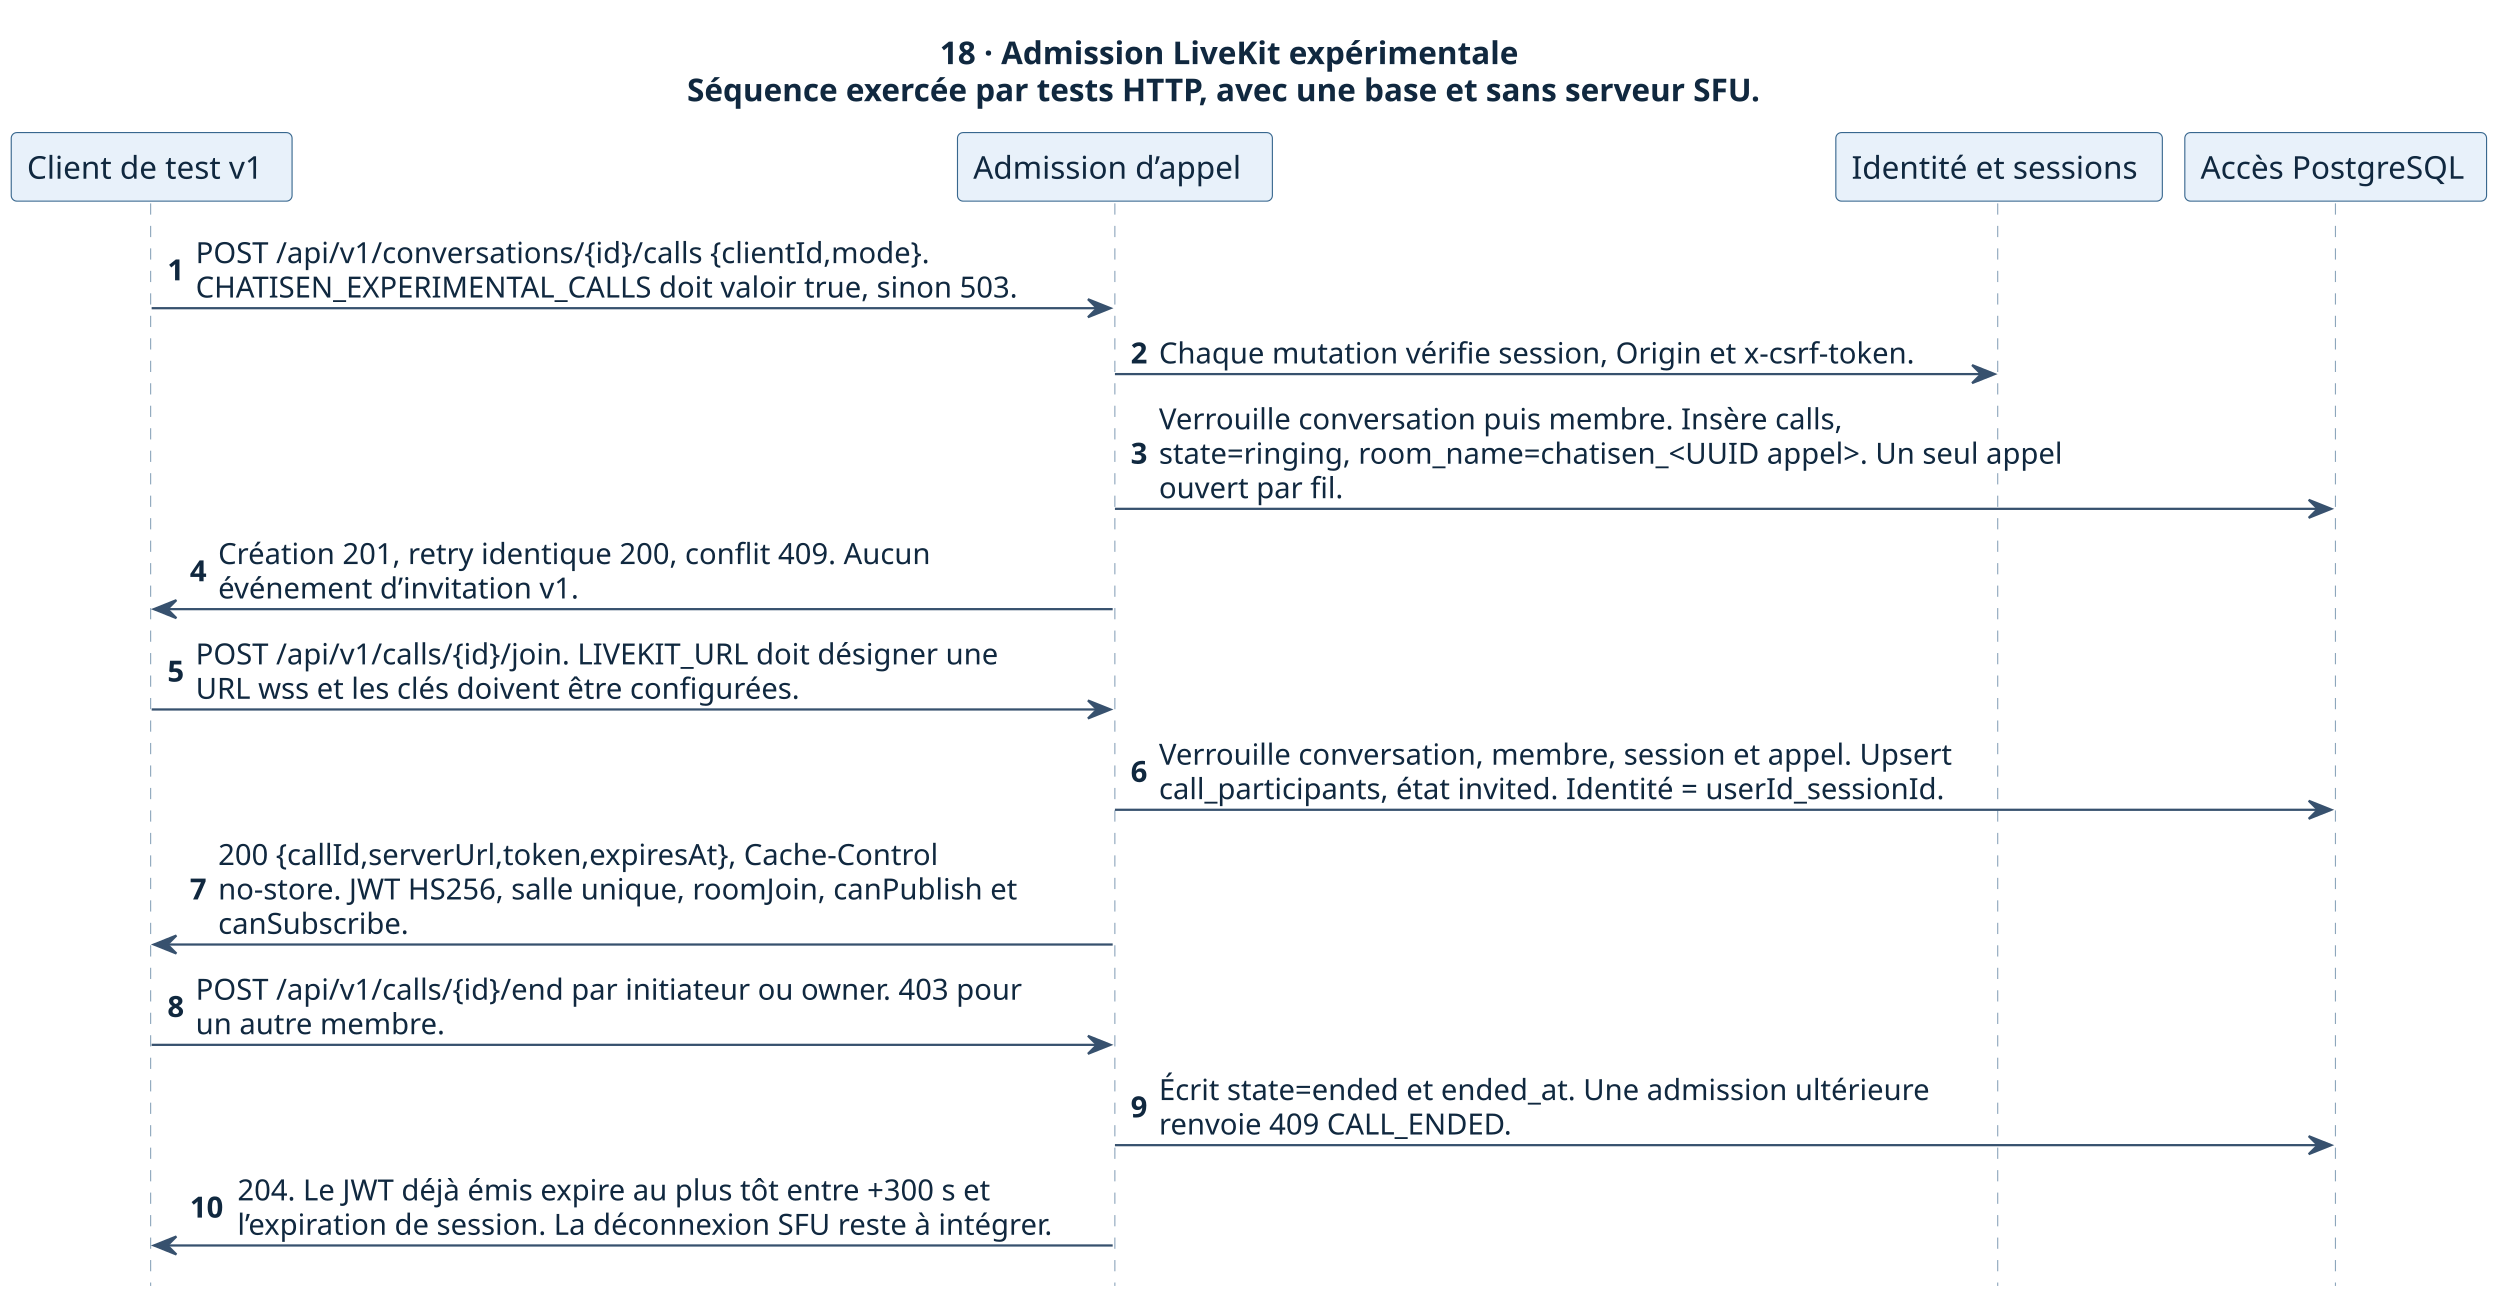
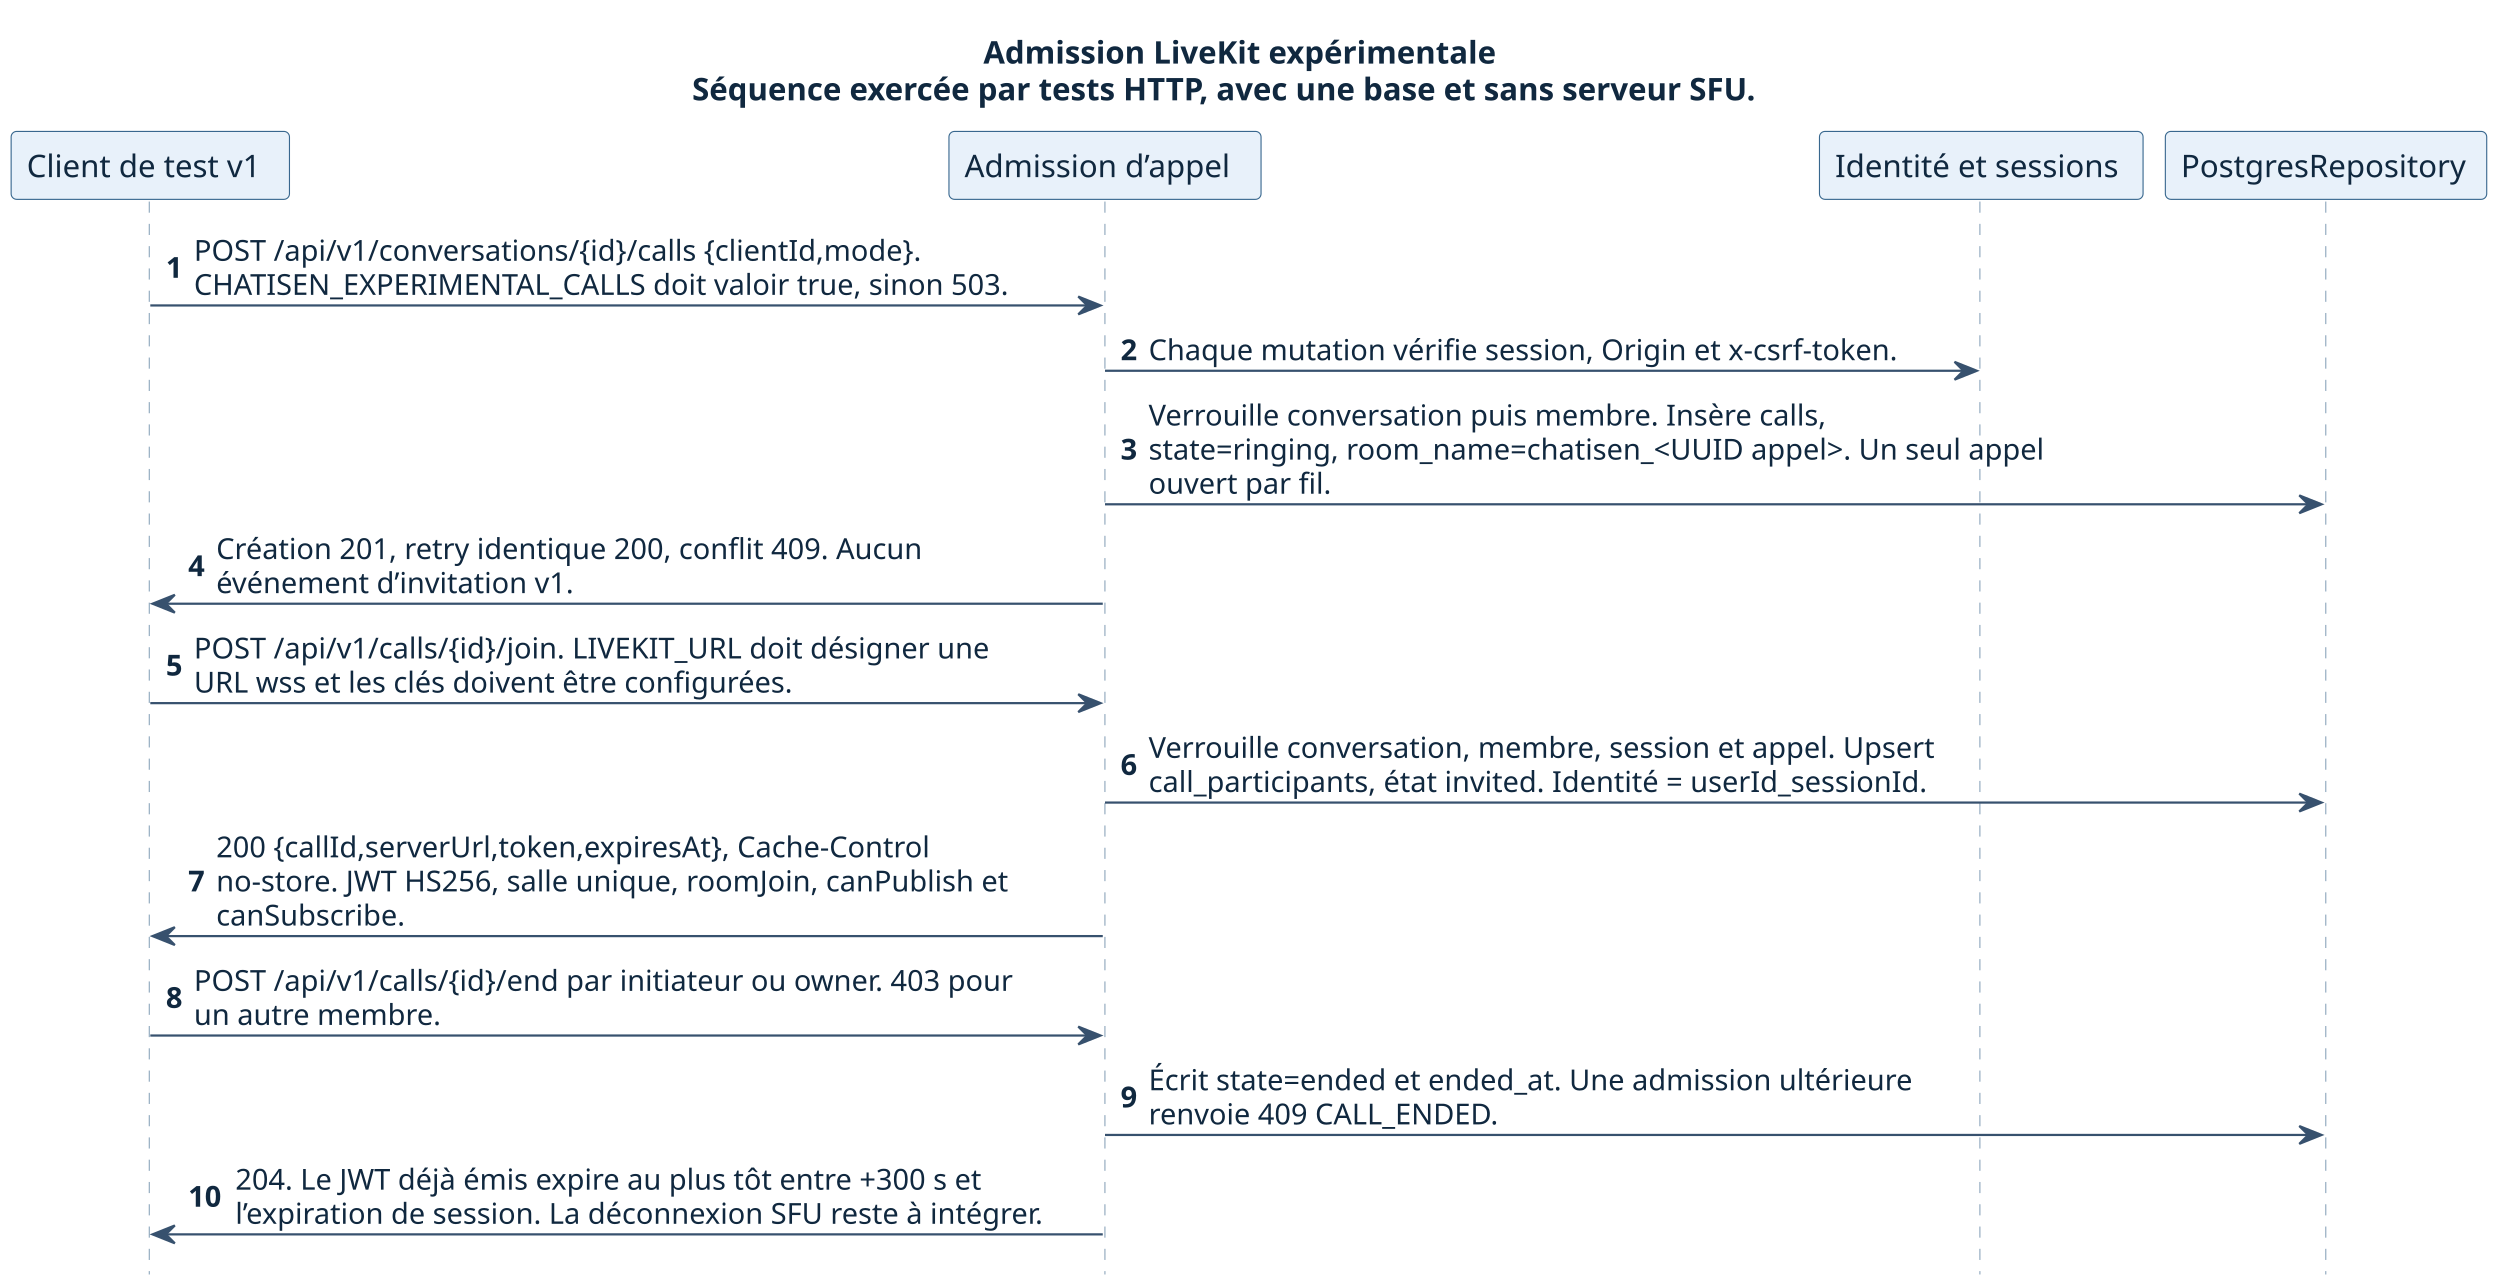
- <svg xmlns="http://www.w3.org/2000/svg" contentStyleType="text/css" data-diagram-type="SEQUENCE" height="578px" preserveAspectRatio="none" style="width:1112px;height:578px;background:#FFFFFF;" version="1.1" viewBox="0 0 1112 578" width="1112px" zoomAndPan="magnify">
+ <svg xmlns="http://www.w3.org/2000/svg" contentStyleType="text/css" data-diagram-type="SEQUENCE" height="578px" preserveAspectRatio="none" style="width:1122px;height:578px;background:#FFFFFF;" version="1.1" viewBox="0 0 1122 578" width="1122px" zoomAndPan="magnify">
  <defs />
  <g>
-     <text fill="#10283F" font-family="sans-serif" font-size="14" font-weight="bold" lengthAdjust="spacing" textLength="273.978" x="418.024" y="28.535">18 · Admission LiveKit expérimentale</text>
-     <text fill="#10283F" font-family="sans-serif" font-size="14" font-weight="bold" lengthAdjust="spacing" textLength="498.818" x="305.603" y="45.023">Séquence exercée par tests HTTP, avec une base et sans serveur SFU.</text>
+     <text fill="#10283F" font-family="sans-serif" font-size="14" font-weight="bold" lengthAdjust="spacing" textLength="237.337" x="441.351" y="28.535">Admission LiveKit expérimentale</text>
+     <text fill="#10283F" font-family="sans-serif" font-size="14" font-weight="bold" lengthAdjust="spacing" textLength="498.818" x="310.611" y="45.023">Séquence exercée par tests HTTP, avec une base et sans serveur SFU.</text>
    <g>
      <rect fill="#000000" fill-opacity="0" height="481.522" width="8" x="63.456" y="90.465" />
      <line style="stroke:#8DA6BC;stroke-width:0.5;stroke-dasharray:5,5;" x1="67" x2="67" y1="90.465" y2="571.986" />
    </g>
    <g>
      <rect fill="#000000" fill-opacity="0" height="481.522" width="8" x="491.924" y="90.465" />
      <line style="stroke:#8DA6BC;stroke-width:0.5;stroke-dasharray:5,5;" x1="495.89" x2="495.89" y1="90.465" y2="571.986" />
    </g>
    <g>
      <rect fill="#000000" fill-opacity="0" height="481.522" width="8" x="885.193" y="90.465" />
      <line style="stroke:#8DA6BC;stroke-width:0.5;stroke-dasharray:5,5;" x1="888.579" x2="888.579" y1="90.465" y2="571.986" />
    </g>
    <g>
-       <rect fill="#000000" fill-opacity="0" height="481.522" width="8" x="1034.917" y="90.465" />
-       <line style="stroke:#8DA6BC;stroke-width:0.5;stroke-dasharray:5,5;" x1="1038.808" x2="1038.808" y1="90.465" y2="571.986" />
+       <rect fill="#000000" fill-opacity="0" height="481.522" width="8" x="1039.924" y="90.465" />
+       <line style="stroke:#8DA6BC;stroke-width:0.5;stroke-dasharray:5,5;" x1="1043.808" x2="1043.808" y1="90.465" y2="571.986" />
    </g>
    <g class="participant participant-head" data-participant="p0">
      <rect fill="#E8F1FA" height="30.488" rx="2.5" ry="2.5" style="stroke:#38678E;stroke-width:0.5;" width="124.913" x="5" y="58.977" />
      <text fill="#10283F" font-family="sans-serif" font-size="14" lengthAdjust="spacing" textLength="110.913" x="12" y="79.512">Client de test v1</text>
    </g>
    <g class="participant participant-head" data-participant="p1">
      <rect fill="#E8F1FA" height="30.488" rx="2.5" ry="2.5" style="stroke:#38678E;stroke-width:0.5;" width="140.068" x="425.89" y="58.977" />
      <text fill="#10283F" font-family="sans-serif" font-size="14" lengthAdjust="spacing" textLength="126.068" x="432.89" y="79.512">Admission d’appel</text>
    </g>
    <g class="participant participant-head" data-participant="p2">
      <rect fill="#E8F1FA" height="30.488" rx="2.5" ry="2.5" style="stroke:#38678E;stroke-width:0.5;" width="145.23" x="816.579" y="58.977" />
      <text fill="#10283F" font-family="sans-serif" font-size="14" lengthAdjust="spacing" textLength="131.23" x="823.579" y="79.512">Identité et sessions</text>
    </g>
    <g class="participant participant-head" data-participant="p3">
-       <rect fill="#E8F1FA" height="30.488" rx="2.5" ry="2.5" style="stroke:#38678E;stroke-width:0.5;" width="134.217" x="971.808" y="58.977" />
-       <text fill="#10283F" font-family="sans-serif" font-size="14" lengthAdjust="spacing" textLength="120.217" x="978.808" y="79.512">Accès PostgreSQL</text>
+       <rect fill="#E8F1FA" height="30.488" rx="2.5" ry="2.5" style="stroke:#38678E;stroke-width:0.5;" width="144.231" x="971.808" y="58.977" />
+       <text fill="#10283F" font-family="sans-serif" font-size="14" lengthAdjust="spacing" textLength="130.231" x="978.808" y="79.512">PostgresRepository</text>
    </g>
    <g class="message" data-participant-1="p0" data-participant-2="p1">
      <polygon fill="#37516E" points="483.924,133.086,493.924,137.086,483.924,141.086,487.924,137.086" style="stroke:#37516E;stroke-width:1;" />
      <line style="stroke:#37516E;stroke-width:1;" x1="67.457" x2="489.924" y1="137.086" y2="137.086" />
      <text fill="#10283F" font-family="sans-serif" font-size="13" font-weight="bold" lengthAdjust="spacing" textLength="8.576" x="74.457" y="124.689">1</text>
      <text fill="#10283F" font-family="sans-serif" font-size="13" lengthAdjust="spacing" textLength="342.875" x="87.032" y="117.033">POST /api/v1/conversations/{id}/calls {clientId,mode}.</text>
      <text fill="#10283F" font-family="sans-serif" font-size="13" lengthAdjust="spacing" textLength="381.278" x="87.032" y="132.344">CHATISEN_EXPERIMENTAL_CALLS doit valoir true, sinon 503.</text>
    </g>
    <g class="message" data-participant-1="p1" data-participant-2="p2">
      <polygon fill="#37516E" points="877.193,162.397,887.193,166.397,877.193,170.397,881.193,166.397" style="stroke:#37516E;stroke-width:1;" />
      <line style="stroke:#37516E;stroke-width:1;" x1="495.924" x2="883.193" y1="166.397" y2="166.397" />
      <text fill="#10283F" font-family="sans-serif" font-size="13" font-weight="bold" lengthAdjust="spacing" textLength="8.576" x="502.924" y="161.654">2</text>
      <text fill="#10283F" font-family="sans-serif" font-size="13" lengthAdjust="spacing" textLength="356.694" x="515.5" y="161.654">Chaque mutation vérifie session, Origin et x-csrf-token.</text>
    </g>
    <g class="message" data-participant-1="p1" data-participant-2="p3">
-       <polygon fill="#37516E" points="1026.917,222.328,1036.917,226.328,1026.917,230.328,1030.917,226.328" style="stroke:#37516E;stroke-width:1;" />
-       <line style="stroke:#37516E;stroke-width:1;" x1="495.924" x2="1032.917" y1="226.328" y2="226.328" />
+       <polygon fill="#37516E" points="1031.924,222.328,1041.924,226.328,1031.924,230.328,1035.924,226.328" style="stroke:#37516E;stroke-width:1;" />
+       <line style="stroke:#37516E;stroke-width:1;" x1="495.924" x2="1037.924" y1="226.328" y2="226.328" />
      <text fill="#10283F" font-family="sans-serif" font-size="13" font-weight="bold" lengthAdjust="spacing" textLength="8.576" x="502.924" y="206.275">3</text>
      <text fill="#10283F" font-family="sans-serif" font-size="13" lengthAdjust="spacing" textLength="315.345" x="515.5" y="190.965">Verrouille conversation puis membre. Insère calls,</text>
      <text fill="#10283F" font-family="sans-serif" font-size="13" lengthAdjust="spacing" textLength="422.957" x="515.5" y="206.275">state=ringing, room_name=chatisen_&lt;UUID appel&gt;. Un seul appel</text>
      <text fill="#10283F" font-family="sans-serif" font-size="13" lengthAdjust="spacing" textLength="85.522" x="515.5" y="221.586">ouvert par fil.</text>
    </g>
    <g class="message" data-participant-1="p1" data-participant-2="p0">
      <polygon fill="#37516E" points="78.457,266.949,68.457,270.949,78.457,274.949,74.457,270.949" style="stroke:#37516E;stroke-width:1;" />
      <line style="stroke:#37516E;stroke-width:1;" x1="72.457" x2="494.924" y1="270.949" y2="270.949" />
      <text fill="#10283F" font-family="sans-serif" font-size="13" font-weight="bold" lengthAdjust="spacing" textLength="8.576" x="84.457" y="258.552">4</text>
      <text fill="#10283F" font-family="sans-serif" font-size="13" lengthAdjust="spacing" textLength="337.124" x="97.032" y="250.897">Création 201, retry identique 200, conflit 409. Aucun</text>
      <text fill="#10283F" font-family="sans-serif" font-size="13" lengthAdjust="spacing" textLength="167.445" x="97.032" y="266.207">événement d’invitation v1.</text>
    </g>
    <g class="message" data-participant-1="p0" data-participant-2="p1">
      <polygon fill="#37516E" points="483.924,311.57,493.924,315.57,483.924,319.57,487.924,315.57" style="stroke:#37516E;stroke-width:1;" />
      <line style="stroke:#37516E;stroke-width:1;" x1="67.457" x2="489.924" y1="315.57" y2="315.57" />
      <text fill="#10283F" font-family="sans-serif" font-size="13" font-weight="bold" lengthAdjust="spacing" textLength="8.576" x="74.457" y="303.173">5</text>
      <text fill="#10283F" font-family="sans-serif" font-size="13" lengthAdjust="spacing" textLength="377.527" x="87.032" y="295.518">POST /api/v1/calls/{id}/join. LIVEKIT_URL doit désigner une</text>
      <text fill="#10283F" font-family="sans-serif" font-size="13" lengthAdjust="spacing" textLength="279.703" x="87.032" y="310.828">URL wss et les clés doivent être configurées.</text>
    </g>
    <g class="message" data-participant-1="p1" data-participant-2="p3">
-       <polygon fill="#37516E" points="1026.917,356.191,1036.917,360.191,1026.917,364.191,1030.917,360.191" style="stroke:#37516E;stroke-width:1;" />
-       <line style="stroke:#37516E;stroke-width:1;" x1="495.924" x2="1032.917" y1="360.191" y2="360.191" />
+       <polygon fill="#37516E" points="1031.924,356.191,1041.924,360.191,1031.924,364.191,1035.924,360.191" style="stroke:#37516E;stroke-width:1;" />
+       <line style="stroke:#37516E;stroke-width:1;" x1="495.924" x2="1037.924" y1="360.191" y2="360.191" />
      <text fill="#10283F" font-family="sans-serif" font-size="13" font-weight="bold" lengthAdjust="spacing" textLength="8.576" x="502.924" y="347.794">6</text>
      <text fill="#10283F" font-family="sans-serif" font-size="13" lengthAdjust="spacing" textLength="365.536" x="515.5" y="340.139">Verrouille conversation, membre, session et appel. Upsert</text>
      <text fill="#10283F" font-family="sans-serif" font-size="13" lengthAdjust="spacing" textLength="364.984" x="515.5" y="355.449">call_participants, état invited. Identité = userId_sessionId.</text>
    </g>
    <g class="message" data-participant-1="p1" data-participant-2="p0">
      <polygon fill="#37516E" points="78.457,416.123,68.457,420.123,78.457,424.123,74.457,420.123" style="stroke:#37516E;stroke-width:1;" />
      <line style="stroke:#37516E;stroke-width:1;" x1="72.457" x2="494.924" y1="420.123" y2="420.123" />
      <text fill="#10283F" font-family="sans-serif" font-size="13" font-weight="bold" lengthAdjust="spacing" textLength="8.576" x="84.457" y="400.07">7</text>
      <text fill="#10283F" font-family="sans-serif" font-size="13" lengthAdjust="spacing" textLength="336.21" x="97.032" y="384.76">200 {callId,serverUrl,token,expiresAt}, Cache-Control</text>
      <text fill="#10283F" font-family="sans-serif" font-size="13" lengthAdjust="spacing" textLength="374.347" x="97.032" y="400.07">no-store. JWT HS256, salle unique, roomJoin, canPublish et</text>
      <text fill="#10283F" font-family="sans-serif" font-size="13" lengthAdjust="spacing" textLength="87.058" x="97.032" y="415.381">canSubscribe.</text>
    </g>
    <g class="message" data-participant-1="p0" data-participant-2="p1">
      <polygon fill="#37516E" points="483.924,460.744,493.924,464.744,483.924,468.744,487.924,464.744" style="stroke:#37516E;stroke-width:1;" />
      <line style="stroke:#37516E;stroke-width:1;" x1="67.457" x2="489.924" y1="464.744" y2="464.744" />
      <text fill="#10283F" font-family="sans-serif" font-size="13" font-weight="bold" lengthAdjust="spacing" textLength="8.576" x="74.457" y="452.347">8</text>
      <text fill="#10283F" font-family="sans-serif" font-size="13" lengthAdjust="spacing" textLength="391.892" x="87.032" y="444.691">POST /api/v1/calls/{id}/end par initiateur ou owner. 403 pour</text>
      <text fill="#10283F" font-family="sans-serif" font-size="13" lengthAdjust="spacing" textLength="113.407" x="87.032" y="460.002">un autre membre.</text>
    </g>
    <g class="message" data-participant-1="p1" data-participant-2="p3">
-       <polygon fill="#37516E" points="1026.917,505.365,1036.917,509.365,1026.917,513.365,1030.917,509.365" style="stroke:#37516E;stroke-width:1;" />
-       <line style="stroke:#37516E;stroke-width:1;" x1="495.924" x2="1032.917" y1="509.365" y2="509.365" />
+       <polygon fill="#37516E" points="1031.924,505.365,1041.924,509.365,1031.924,513.365,1035.924,509.365" style="stroke:#37516E;stroke-width:1;" />
+       <line style="stroke:#37516E;stroke-width:1;" x1="495.924" x2="1037.924" y1="509.365" y2="509.365" />
      <text fill="#10283F" font-family="sans-serif" font-size="13" font-weight="bold" lengthAdjust="spacing" textLength="8.576" x="502.924" y="496.968">9</text>
      <text fill="#10283F" font-family="sans-serif" font-size="13" lengthAdjust="spacing" textLength="355.545" x="515.5" y="489.312">Écrit state=ended et ended_at. Une admission ultérieure</text>
      <text fill="#10283F" font-family="sans-serif" font-size="13" lengthAdjust="spacing" textLength="164.842" x="515.5" y="504.623">renvoie 409 CALL_ENDED.</text>
    </g>
    <g class="message" data-participant-1="p1" data-participant-2="p0">
      <polygon fill="#37516E" points="78.457,549.986,68.457,553.986,78.457,557.986,74.457,553.986" style="stroke:#37516E;stroke-width:1;" />
      <line style="stroke:#37516E;stroke-width:1;" x1="72.457" x2="494.924" y1="553.986" y2="553.986" />
      <text fill="#10283F" font-family="sans-serif" font-size="13" font-weight="bold" lengthAdjust="spacing" textLength="17.151" x="84.457" y="541.589">10</text>
      <text fill="#10283F" font-family="sans-serif" font-size="13" lengthAdjust="spacing" textLength="357.786" x="105.608" y="533.934">204. Le JWT déjà émis expire au plus tôt entre +300 s et</text>
      <text fill="#10283F" font-family="sans-serif" font-size="13" lengthAdjust="spacing" textLength="382.402" x="105.608" y="549.244">l’expiration de session. La déconnexion SFU reste à intégrer.</text>
    </g>
  </g>
</svg>
